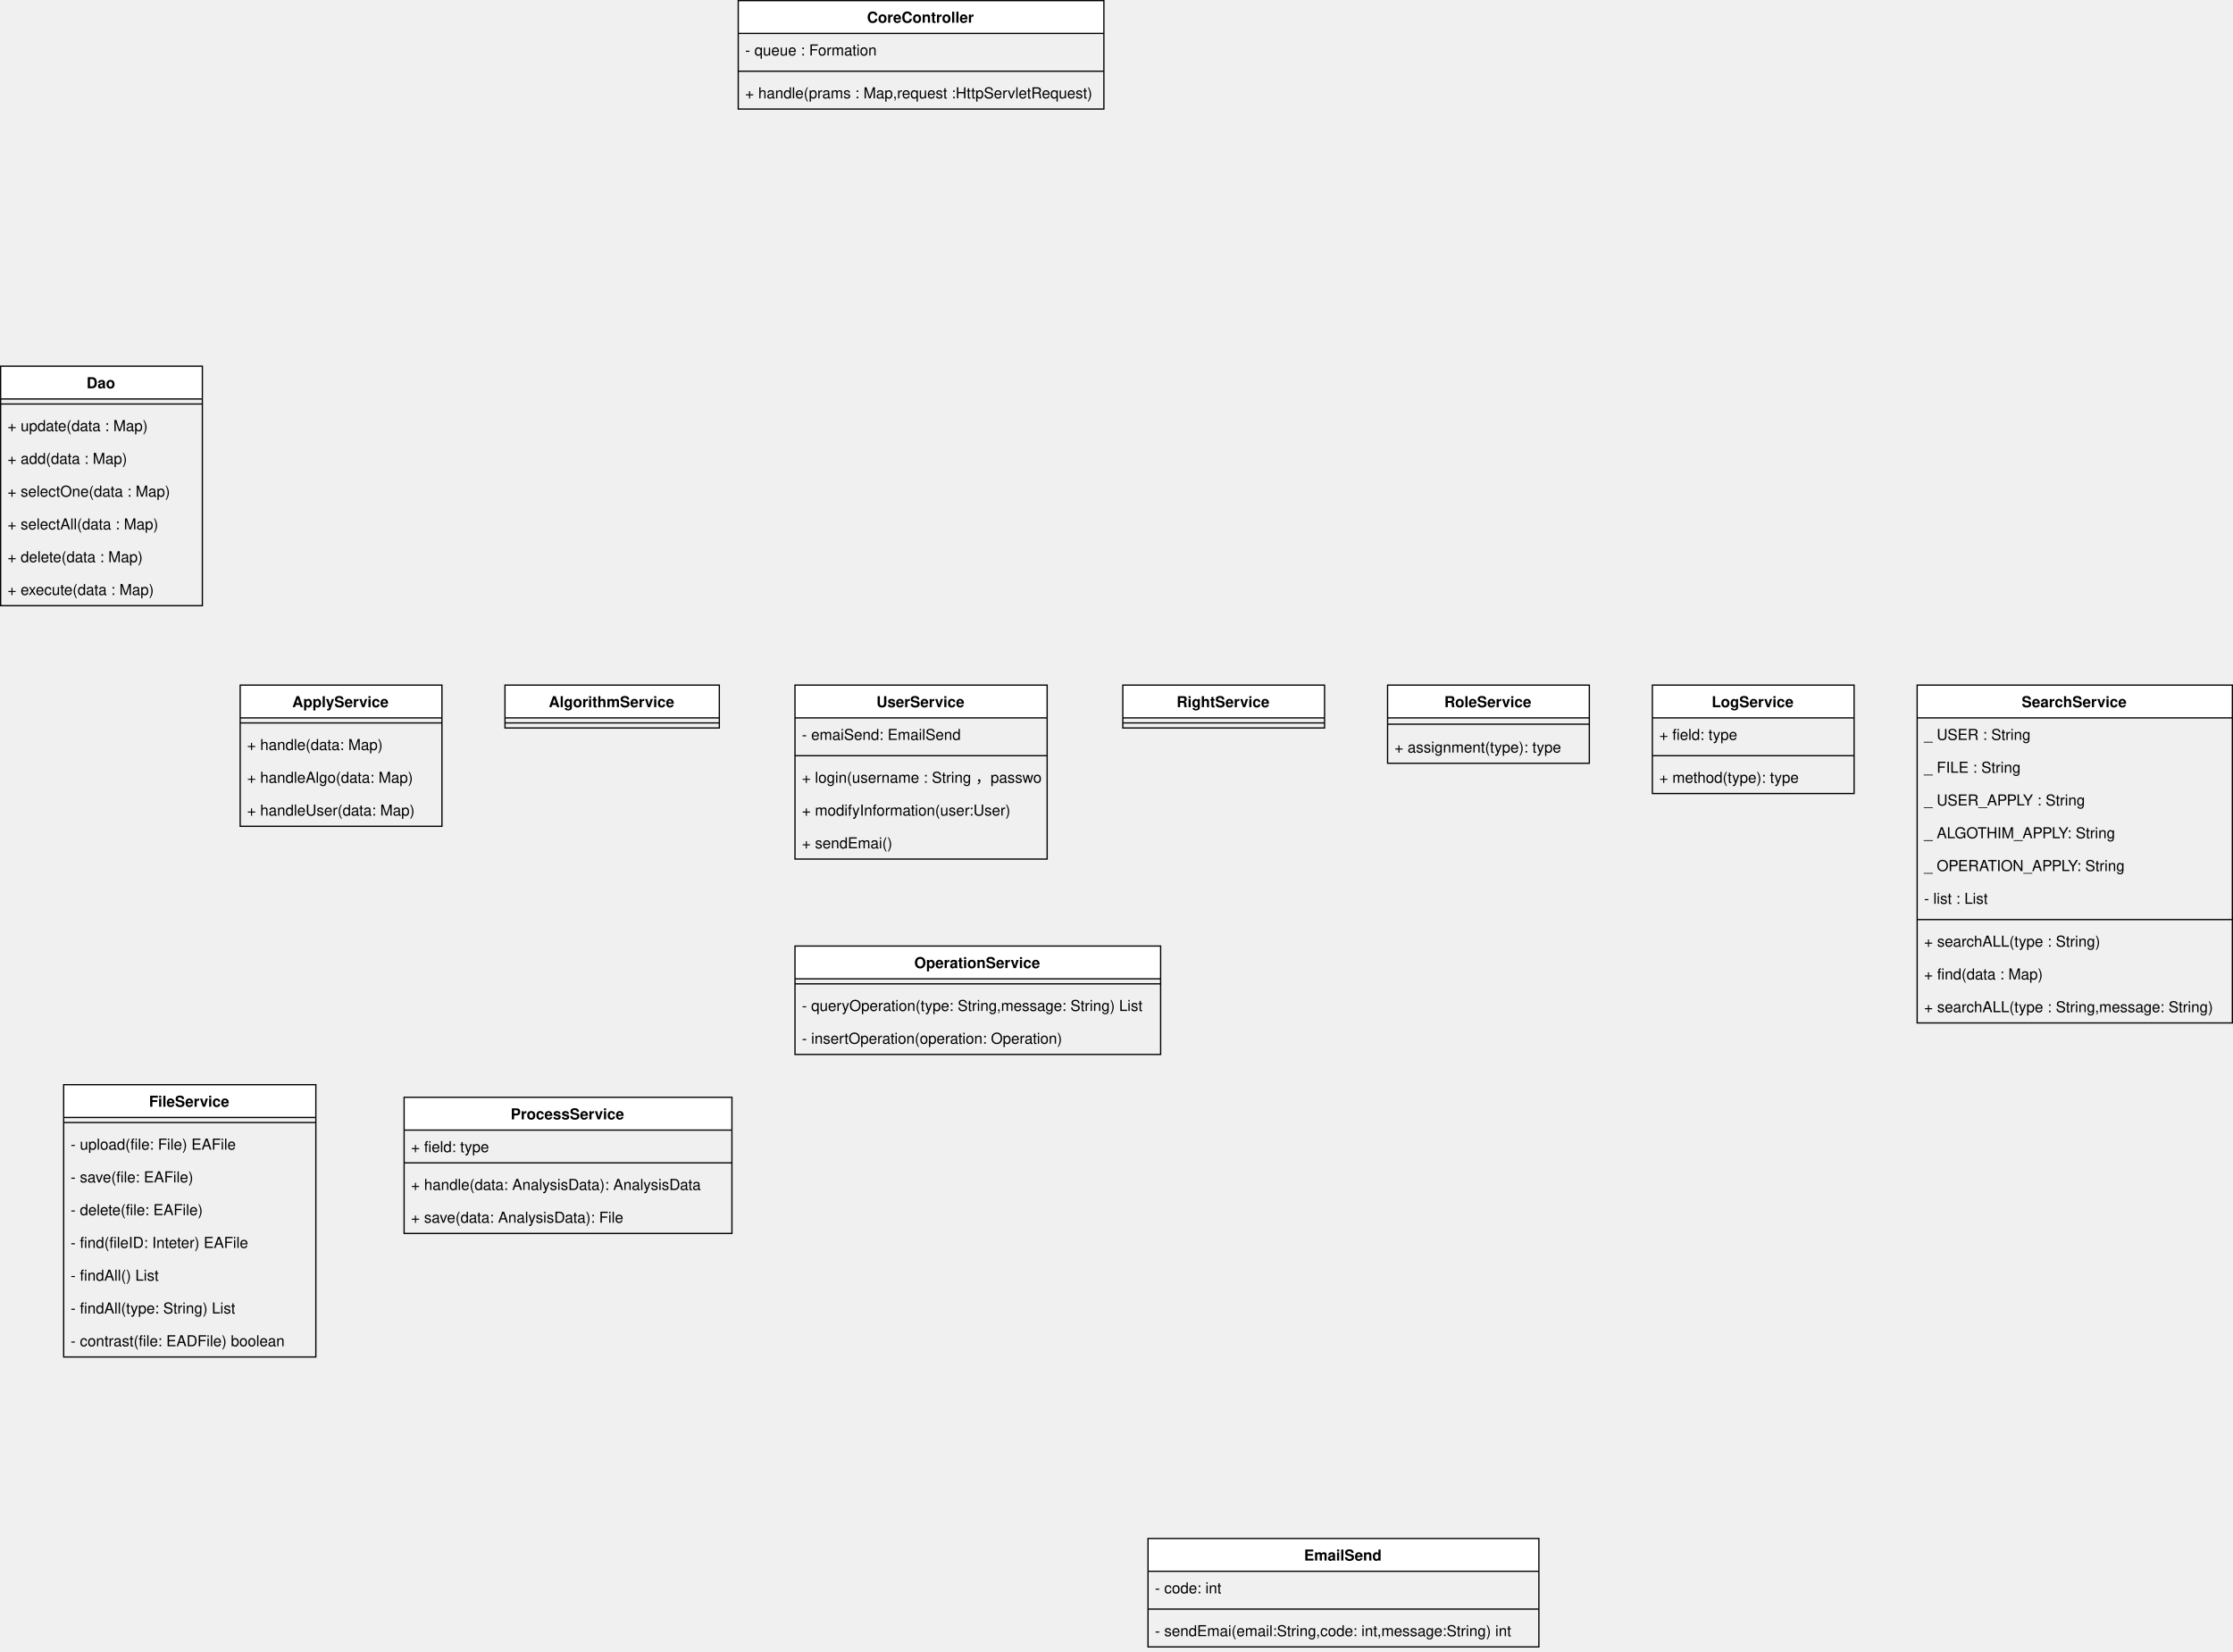
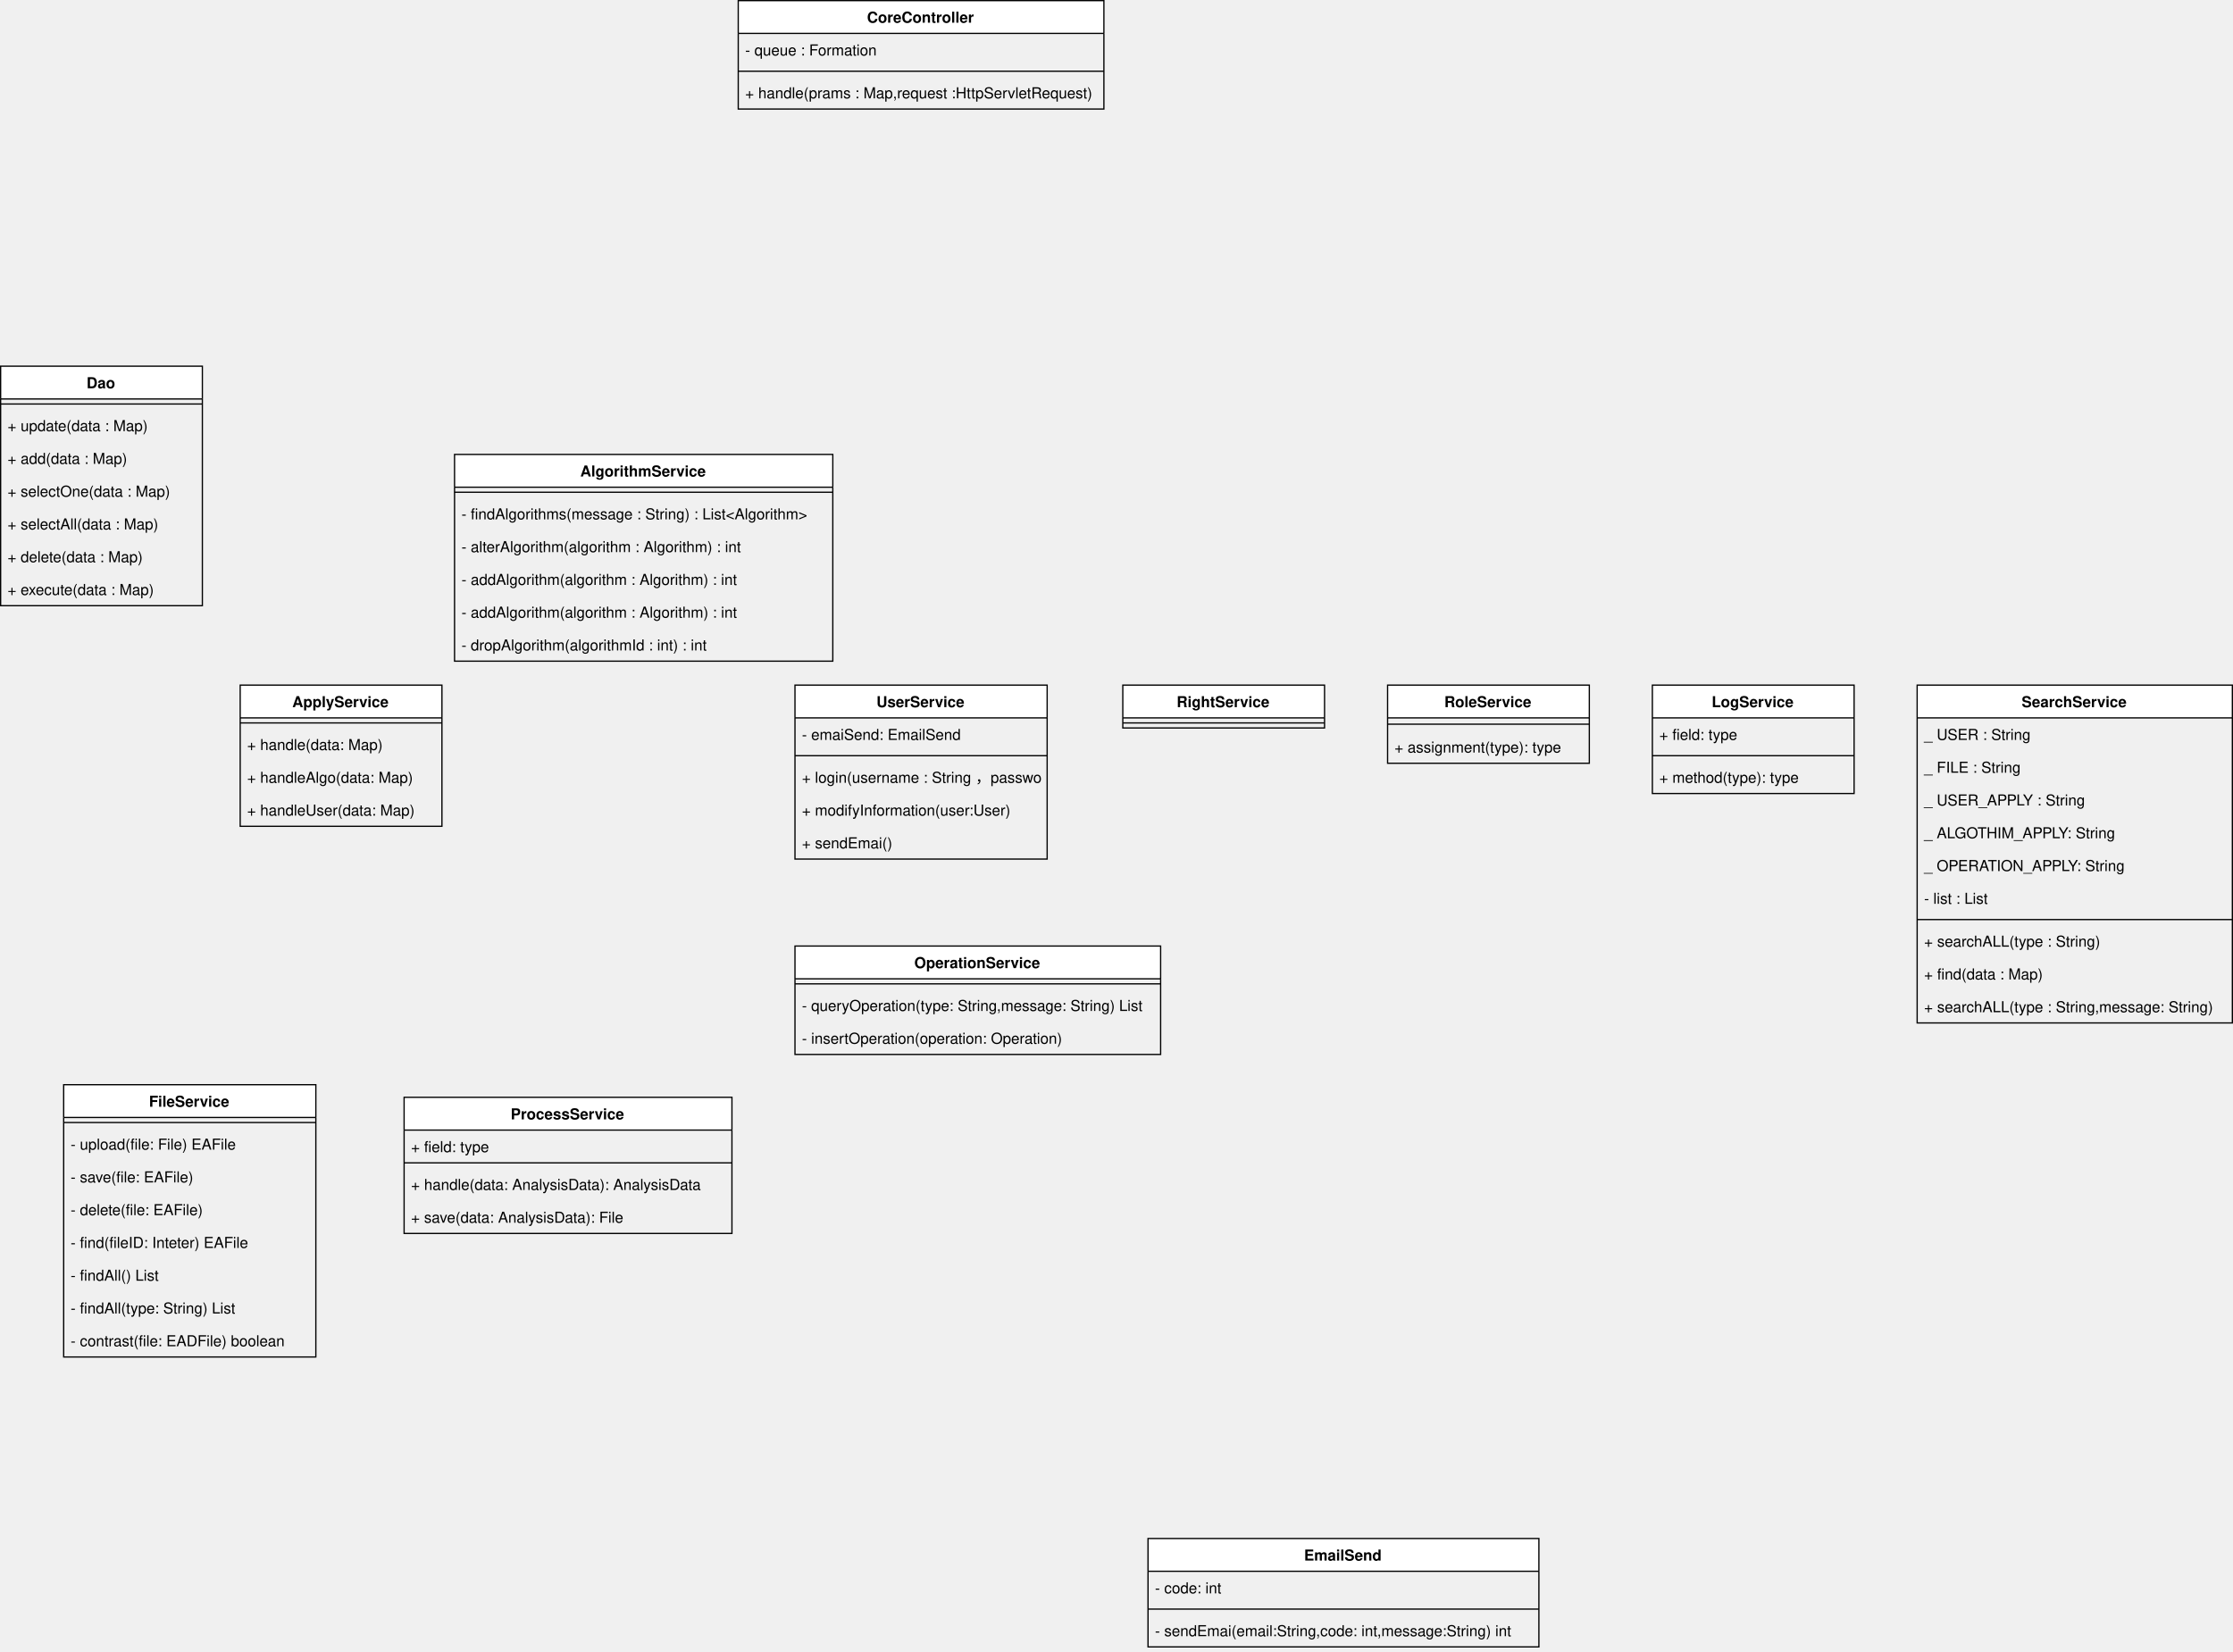
- <svg xmlns="http://www.w3.org/2000/svg" version="1.1" width="1771px" height="1310px" viewBox="-0.5 -0.5 1771 1310" content="&lt;mxfile host=&quot;app.diagrams.net&quot; modified=&quot;2021-08-10T04:13:39.840Z&quot; agent=&quot;5.0 (Windows NT 10.0; Win64; x64) AppleWebKit/537.36 (KHTML, like Gecko) Chrome/92.0.452.131 Safari/537.36 Edg/92.0.902.67&quot; etag=&quot;jTO3V8ZGro1LAqX065DS&quot; version=&quot;14.9.5&quot; type=&quot;github&quot;&gt;&lt;diagram id=&quot;C5RBs43oDa-KdzZeNtuy&quot; name=&quot;Page-1&quot;&gt;7Z1bU+O4Esc/TaqYh2z5FpN5zA3InjCwZDhTe16mNLaS+KBYxlYImU+/ki+5oDYkYDnZQlUUxLISbPev262/OnLD7s2fL2MUza6pj0nDMvznht1vWJbpmDb/I1pWRYvTylqmceDnbZuGcfAb541G3roIfJzsdGSUEhZEu40eDUPssZ02FMd0udttQsnuf43QFEsNYw8RufVH4LNZ1tq2zjftVziYzor/bLpfsz1zVHTOzySZIZ8ut5rsQcPuxZSy7NX8uYeJuHrFdfkxXP0gowf38s+/kkd03/3P92//bWYfdnHIW9anEOOQvfuje55nL5/vB+Pb2ePk98Pjw7g3bebn+oTIIr9ePRrjHg1ZTAnBcX7mbFVczmQZzAkK+VZ3wnuN8z0m30YkmIb8tcePkr/T7j7hmAXcEp18B6MRb/VmAfFHaEUX4lwShryHYqs7o3Hwm38sIvln8t0xy6Gy3J0eY/FO3mzw1hgnvM9tcYHMF03X6Hmn4wglLG/w+GmiKAl+rU9jjuJpEHYpY3Sed9rz+ud2EqeNn7foy+1xiekcs3jFuxR7zdyXcudqtr/mrC03qFpF22wL07abe0juHdP1Z28I4C9yCA4AonDbLSKafPNxgfkmx97u8N8XNObeEdBQwoOfOEvNFtMHjhGhnIN+SDNeAkJeNBXIEDxhpcAkEfKCcDpK+/SdTctdfj1EE+XvnZDUPWeB7+NQGJsyxFBmWWHGiAYhSy9Yq8t/+Jn2jD9ajRY/8B7fNjfb/Ed0jxn3BH4uKEjtjjk2SyzQAYh41b3eJiInwHL3s7+lzP6mZH/JyCRIjZcZuQiq5rssPOe2Inhj0u/C4v2mKZndls1uAyYm6BcmtzQJUjrtfpz1fWH6Y1m3Ze3p3aqMawHG7Yp/jkJuhrMoRvNk7eXXKOIeEWPu+/yqpK1XjEVjHD8RzO6y9i86BFQMibvnLaCKEPDEljdt+9s5tR/t54V7aQyTq6YMyWCOAjLGoa/TAZXpgOMYO+mAbcso2KaibOCvG2f+eI+d5a+HcDx2XWvAps1WG8wGPD5MyGKE8IrPHQAk8+6SUe5hh+QAoNWVBQBHpwCAj78aKz+SAsAurci2LdChEx7bRZA/wyLSc9ces5hfZu4ML1y9N8dJko648y5fdBBQwgmQBdQbBArhZ4uUMUaxNxP5X+BhnQqITmtNKP0Iugh97Be7HjDzZvnGlKAkUZw+mEZrN39o2s65nEu2QIpUxRtTziB+8s378eBuPdAogs0nDSEvsNkmahubHZ72DDtrJ/6QAAETowqYcxCYi+FooIE56J5zuPEhfaJe48t6dBEtfnZub0d/awROMGact4+MjSWL1j8bPavRMTqjy5vvV8PrnB6NzomhYxrOsdmR5a6cnZvbwV3n+/Dmm4bnROEB9LGa4ZEHSWI4TYJCMOe/R+mG5uUEeGkdPbmV5RcJDS2tvdu+7T3zV2WDXRcwbzfV14Ry0hmNztgq2syjryW0Txod1JEA1VGo8vT//8065E8/cv/nD383u/7VfcdvyhlpRsIkCP0zn1/QxtY0qyageh3DPHasd+XEco9gsCOx6xChEBDn2GKHLSeP9wmOtb6+pa9Xkz9WpK+7+8jrBoCQaavKOL7KgpkYgIhpvLReI40h5eUbnyWKKByG2JVI7BA16gKPHoUoNC8kokPmVRUS7LJBCKE8up4t+C0mRHM57zAag4tGt9do9yLuEUsa+3qcopoVqNav3lAgz7ZlsMypH0xWw3BSlHqn4HAcRIqiSaichPaxbwqmAVV+Z+OVvDhIm71ys5vmnncLdRFALtDokCnP9dlsrociJzoUaZ7vMRQxzwGObEcRRw6keOmk8nWf+8iYATSvqqSyLWsVnSgiKx0hTjVCWO19QoQLqRXFPal6ivTAc+8Y0a5CVwDtqyxGlA0882+XpbMeespDmf1tuZQGtL+yOa91IVgJASKv1BQopgCQFOqmQNaktykQAoKmQDEFgJygjIISOcGSKLiNqYeTROeMp5ozmi+/QGIB+iSYMhrKSmoMeeRRVFJgkk9wZfPoOoa8OkO+dsgPTVSBQUTVeGFdHawHDEoM7ACF+3WOGEwDGhCCQ4ZOiMgqCZI+b/kiN2nvrxwOqFi23kQSSCHyGQn09AYbFwHRd4TqmYAKbGtlwvwq3xHSK62TyjoWKLHeqylWMe1QAgSkOukU4Q3vOUVRseSQZU3pjhKs/b0Gf3ft9/p7UfysICnQ84wH+HslE43wiF+ZgcvqUFCScJvM+SmnhfNf9NhfIQd2jQJiCQey8NNHVAd8pQqg87KwxDX2nE9Yf+VKAQl62nhvV9+4zb8mxbOANYeziL+I+CAf66/L1QDB8SePjbJpQ+Trb0zWgcDxZ45L1ydOMMEeuwl1LKgDhDonj+FjbpfdETIQOoRoEGoAAapOr/uuUFZS5HMSdG5QDwa2PE9Yd0AoEwXwM/YWmoN6OHCPniQCC+iM6FSLwTVoA23nvWJwFcvTl+BQVnKsi4MOCwZrv6pcNVAYC6DvrmpZqCoDA99jr1kWKkv9+OfPqK8nAZQjUKciAD5/pPDoLQREZY++31dSQfzGo0vK04ZX5g+kCpF9VzgwlTEEFRB/ztvEGwZ/xQUPqhFWtNoJfHjwA00WEaHIP5uIMsB1QaB4Vsmgo0sDVXAAzB8oW8cAPj55KJA+2UaUim4wyMz/2cUBBfavcyUb+Pjk0UBzIxNqApQTUOcKNvDxwQ+rS1dcFfYf9jMChjwDZOkiRvpuoIiFWpe1gQ8QXhhRwCBmj4TxP/XC7OpMD0wW1Gt6W5483DZ9qhXsLmunUVCDAjBfUDMK8rRR9vzSkF+IhO2kBf1iiPCLUoLRZ3+2uQoeoFXZ6+VB1pNuIhynCxxqUelERSVp3WXTATgCn6OujCOtKX0kTtiHa0qgeVVZF9aUHhc4Xq3DhZRHlK7cr7MLJZRAihNEibqbCaw4BWHCT3bDCS1eZVisd2gJonIkIBGqIiT4Zkwp29p3GaNodk19LHr8Aw==&lt;/diagram&gt;&lt;/mxfile&gt;" resource="https://app.diagrams.net/#HJDsen99%2FUML%2Fmain%2Fstructure.svg">
+ <svg xmlns="http://www.w3.org/2000/svg" version="1.1" width="1771px" height="1310px" viewBox="-0.5 -0.5 1771 1310" content="&lt;mxfile host=&quot;app.diagrams.net&quot; modified=&quot;2021-08-10T04:14:48.478Z&quot; agent=&quot;5.0 (Windows NT 10.0; Win64; x64) AppleWebKit/537.36 (KHTML, like Gecko) Chrome/92.0.452.131 Safari/537.36 Edg/92.0.902.67&quot; etag=&quot;KFz_0E53dSnuclRyrYnA&quot; version=&quot;14.9.5&quot; type=&quot;github&quot;&gt;&lt;diagram id=&quot;C5RBs43oDa-KdzZeNtuy&quot; name=&quot;Page-1&quot;&gt;7Z1ZU+M4EIB/TaqYh2z5igmPuYDshoElw07tvkxpbCXxoljGVgiZX7/ymUNtSMBysoWqphgsK8FWf93qbrXlhtmbv1yFKJjdUBeThqG5Lw2z3zAM3dJN/l/csspbrFbaMg09N2tbN4y9Xzhr1LLWhefiaKsjo5QwL9hudKjvY4dttaEwpMvtbhNKtv9qgKZYaBg7iIit3z2XzdLWtnG+br/G3nSW/2XdvkjPzFHeObuTaIZcutxoMgcNsxdSytLf5i89TOLRy8fl+3D1nYwe7avf/4ye0EP3j29f/2qmX3Z5yEeKWwixz9791T3HMZcvD4Px3exp8uvx6XHcmzaze31GZJGNV4+GuEd9FlJCcJjdOVvlwxktvTlBPj/qTnivcXZG58eIeFOf/+7wq+SfNLvPOGQel0QnO8FowFudmUfcEVrRRXwvEUPOY37UndHQ+8W/FpHsO/npkGVQGfZWj3H8Sd6s8dYQR7zPXT5A+k7TDXrZ6jhCEcsaHH6bKIi8n8VtzFE49fwuZYzOs057jn8mp/i28csGfZk8rjCdYxaueJf8rJ7pUqZczfZFxtpyjaqRt802MG3bmYZk2jEtvntNAP8lg+AAIHK13SCiyQ+fFpgfcuzNDv95SUOuHR71BTz4jbNEbCF95BgRyjno+zTlxSNkpylHhuAJKwUmCpDj+dNR0qdvrVvus/GImyj/7IQk6jnzXBf7sbApQwylko3FGFDPZ8mAtbr8H7/TnvZbq9HiF97jx/r6mP+Lu4eMawK/F+QlcsccmyWO0QGIeFW93iYiI8Cw95O/IU3+uiB/QcjES4SXCjk3qvq7JDznsiJ4LdJvscT7TV0QuymK3QRETNBPTO5o5CV0mv0w7bsj+mNJt2Xsqd2yhGsAwu3Gfxz5XAxnQYjmUaHlNyjgGhFirvt8VJLWa8aCMQ6fCWb3afsXZQIqhsTecwqowgQ8s+Vt2/x6Ts0n82VhX2nD6LopQjKYI4+Mse8qd0CmO2BZ2pY7YJoiCqYuyRv489aaPz1ga/nz0R+PbdsYsGmz1Qa9AYeHCamNiLXicxsAQbzbZJRr2CE+ACh1aQbAUi4AoOOv2sqPuACwSkuSbQtU6Ijb9tjIn+HY0nPVHrOQDzNXhh1V781xFCURd9blizICUjgBvIB6jUCe+NkgZYxR6Mxi/89zsHIF4k5FTij5CrrwXezmpx4xc2bZwZSgKJLsPuhaa9t/aJrWuehLtkCKZNkbXfQgfvDDh/Hgvgg0cmPzSU3IDjabRG1is8XTnmanUOIPJSBgYmQBcw4CczkcDRQwB805hwsfyk/UK3wxH51bix+du7vR3wqBE7QZ5+0jY2OISesfjZ7R6Gid0dXtt+vhTUaPQufE0NE169jsiOmujJ3bu8F959vw9quC50ThAfJjNcMjBklxOE28PGHOf46SA8XLCfDSOrpzK6ZfBDRUau3d8m3v6b9KC3ZtQLzdJL8WZ046o9EZWwXrdfQihfZJrYM8EqA6Clma/u/frEN+dwP7H3f4q9l1rx86blP0SFMSJp7vnrl8QBsby6yKgOrzGPqxbb0tOpZ7GIOtFLsyERIBsY6d7DBF5/EhwqHKr2/k16vxHyvKr9v7pNc1ACHdlOVxXIgJszgAiZfxknqNxIaUl298FisiMQwxK0mxQ9TIMzwqCpEoXiiJDolXlkkwy4IQQrl1PVvwKcZHc9Hv0BqDy0a312j3Aq4RSxq6Kk6RzQpU61evKRBX21JY5tT1JquhP8lLvRNwOA6xi6JIqJyE9rEnBV2DKr/TeCUrDlJir1zsur7nbCHPAogFGh0y5b4+m81VKHKioUhT13dikRZUKwzGIrYliSQLynkpt/J1rftI1ADKtwK3EiwFt0XpNtN10jilWZiM6CxPXwnO49Z6mE3i0So+xhum6+H7tDPMe4rJU5RKuTHFBXaQmyomGBgc0a+IUxSI8PmhkP8ZWpOQcVKcW6OjCo0lAAJVGtcLiJgozywLcl1FyPEJAWKTmgmByiwUIadDCBTG1IyI+NBShogb0gBgZOhuIqH4kMuHKZaISuMDvMC2aEI6QUBWKsQ91RDXaO+x3FasyW2FuLk1qp4itXKyd4jbrmJhDJSvrJWTdtnKSbY9QlK2o2p2pMkfCFVB+Usr2iqeZCghIHYjFAWSKQDi0bopEIsqNimIV8AUBZIpAGJOaRSUrIeJaYm7kDo4ipTPeKo+o777BLQhGhMDdBk1aTXhmhh55KXAmGQVWmkhqLIhr9mQtUJ+qNIKNCKy4oXi8TYVMEgRsAU8eVpnxKBrUEAIhgwdH5FV5EV93vJFbFLaXzkc0NNe9TqSgAuRldSg5zfYuPSImhGqZwJ6QqxWJvQLcUZIRlo5lXXssGe8N6doVlA1UwIElHVSLsIb2nOKScWSSxZzSveUYKXvNei7bb5X3/OiBAlOgSqTO0Dfq6iTgxeJNGkCLiukRlHEZTLnt5w8+flFxf4SOTBrTCCWcCAmfvqIKoMvNQNone9YfFvbcz2h2DNAAglq2XhvVV+rzf/GxTOAl2akFn8R8CAfq/0eaoDg+IvHWtmyIXLVlh91IHD8lePSF2xEmGCH3frKFtQBQp2Lx/A1t8tmhBSEDiEKhBpAgOqS654VykqKXE6C8g3qwQAoP67bIJQlBfALdhaKg3o4sI/uJAI7QI7oVCWDa8gNtK33JoOreL9SCQ5lJceqOOgwY1DoVeVZA4m2ANp8RaWFqhIwsBFTzWmhMtePf/+MumoRQDoCdWYEwMcSc43eQCCu7FHzfSUVxG88qVjuNryyfiBUiOy7RZcujSGogPhzThNvCPwVFTyoRrjOfVUM+I18i4BQ5J5N4jLAoiAwfkp50FGlgTI4ANYPpG3EBV+fGAokr2aMS0XXGKTi/+zJAQnyr3MrRvj6xGiguU4TKgKkE1DnFozw9cFvW05eGRDLf9hPCRhyD5Alu3Cq2UASC7XuywhfILyzd7rZGon34vzcbxaSJ3pgsaBe0Zvi4uGm6JNcwc7WegoFKSgA6wU1owBvnufwGD3kA7DlFvTzEOEnpQQjX/FQOQ/Qa4Xq5UHMJ90GOEx26FZJpRNNKgkvDtEtgKMLSQtPMEcqp/QRO2EenlMCxStLunBO6WmBw1VhLgQ/ovTVU8q7kEIJlHGCKJE3mcAZJ8+P+M2uOaH5bykWxQmVgqgcCSgJVRES/DCklG2cuwpRMLuhLo57/Ac=&lt;/diagram&gt;&lt;/mxfile&gt;" resource="https://app.diagrams.net/#HJDsen99%2FUML%2Fmain%2Fstructure.svg">
  <defs>
    <clipPath id="mx-clip-589-31-282-26-0">
      <rect x="589" y="31" width="282" height="26" />
    </clipPath>
    <clipPath id="mx-clip-589-65-282-26-0">
      <rect x="589" y="65" width="282" height="26" />
    </clipPath>
    <clipPath id="mx-clip-914-1251-302-26-0">
      <rect x="914" y="1251" width="302" height="26" />
    </clipPath>
    <clipPath id="mx-clip-914-1285-302-26-0">
      <rect x="914" y="1285" width="302" height="26" />
    </clipPath>
    <clipPath id="mx-clip-1524-574-242-26-0">
      <rect x="1524" y="574" width="242" height="26" />
    </clipPath>
    <clipPath id="mx-clip-1524-600-242-26-0">
      <rect x="1524" y="600" width="242" height="26" />
    </clipPath>
    <clipPath id="mx-clip-1524-626-242-26-0">
      <rect x="1524" y="626" width="242" height="26" />
    </clipPath>
    <clipPath id="mx-clip-1524-652-242-26-0">
      <rect x="1524" y="652" width="242" height="26" />
    </clipPath>
    <clipPath id="mx-clip-1524-678-242-26-0">
      <rect x="1524" y="678" width="242" height="26" />
    </clipPath>
    <clipPath id="mx-clip-1524-704-242-26-0">
      <rect x="1524" y="704" width="242" height="26" />
    </clipPath>
    <clipPath id="mx-clip-1524-738-242-26-0">
      <rect x="1524" y="738" width="242" height="26" />
    </clipPath>
    <clipPath id="mx-clip-1524-764-242-26-0">
      <rect x="1524" y="764" width="242" height="26" />
    </clipPath>
    <clipPath id="mx-clip-1524-790-242-26-0">
      <rect x="1524" y="790" width="242" height="26" />
    </clipPath>
    <clipPath id="mx-clip-634-574-192-26-0">
      <rect x="634" y="574" width="192" height="26" />
    </clipPath>
    <clipPath id="mx-clip-634-608-192-26-0">
      <rect x="634" y="608" width="192" height="26" />
    </clipPath>
    <clipPath id="mx-clip-634-634-192-26-0">
      <rect x="634" y="634" width="192" height="26" />
    </clipPath>
    <clipPath id="mx-clip-634-660-192-26-0">
      <rect x="634" y="660" width="192" height="26" />
+     </clipPath>
+     <clipPath id="mx-clip-364-399-292-26-0">
+       <rect x="364" y="399" width="292" height="26" />
+     </clipPath>
+     <clipPath id="mx-clip-364-425-292-26-0">
+       <rect x="364" y="425" width="292" height="26" />
+     </clipPath>
+     <clipPath id="mx-clip-364-451-292-26-0">
+       <rect x="364" y="451" width="292" height="26" />
+     </clipPath>
+     <clipPath id="mx-clip-364-477-292-26-0">
+       <rect x="364" y="477" width="292" height="26" />
+     </clipPath>
+     <clipPath id="mx-clip-364-503-292-26-0">
+       <rect x="364" y="503" width="292" height="26" />
    </clipPath>
    <clipPath id="mx-clip-194-582-152-26-0">
      <rect x="194" y="582" width="152" height="26" />
    </clipPath>
    <clipPath id="mx-clip-194-608-152-26-0">
      <rect x="194" y="608" width="152" height="26" />
    </clipPath>
    <clipPath id="mx-clip-194-634-152-26-0">
      <rect x="194" y="634" width="152" height="26" />
    </clipPath>
    <clipPath id="mx-clip-324-901-252-22-0">
      <rect x="324" y="901" width="252" height="22" />
    </clipPath>
    <clipPath id="mx-clip-324-931-252-26-0">
      <rect x="324" y="931" width="252" height="26" />
    </clipPath>
    <clipPath id="mx-clip-324-957-252-26-0">
      <rect x="324" y="957" width="252" height="26" />
    </clipPath>
    <clipPath id="mx-clip-1104-584-152-26-0">
      <rect x="1104" y="584" width="152" height="26" />
    </clipPath>
    <clipPath id="mx-clip-4-329-152-26-0">
      <rect x="4" y="329" width="152" height="26" />
    </clipPath>
    <clipPath id="mx-clip-4-355-152-26-0">
      <rect x="4" y="355" width="152" height="26" />
    </clipPath>
    <clipPath id="mx-clip-4-381-152-26-0">
      <rect x="4" y="381" width="152" height="26" />
    </clipPath>
    <clipPath id="mx-clip-4-407-152-26-0">
      <rect x="4" y="407" width="152" height="26" />
    </clipPath>
    <clipPath id="mx-clip-4-433-152-26-0">
      <rect x="4" y="433" width="152" height="26" />
    </clipPath>
    <clipPath id="mx-clip-4-459-152-26-0">
      <rect x="4" y="459" width="152" height="26" />
    </clipPath>
    <clipPath id="mx-clip-1314-574-152-26-0">
      <rect x="1314" y="574" width="152" height="26" />
    </clipPath>
    <clipPath id="mx-clip-1314-608-152-26-0">
      <rect x="1314" y="608" width="152" height="26" />
    </clipPath>
    <clipPath id="mx-clip-54-899-192-26-0">
      <rect x="54" y="899" width="192" height="26" />
    </clipPath>
    <clipPath id="mx-clip-54-925-192-26-0">
      <rect x="54" y="925" width="192" height="26" />
    </clipPath>
    <clipPath id="mx-clip-54-951-192-26-0">
      <rect x="54" y="951" width="192" height="26" />
    </clipPath>
    <clipPath id="mx-clip-54-977-192-26-0">
      <rect x="54" y="977" width="192" height="26" />
    </clipPath>
    <clipPath id="mx-clip-54-1003-192-26-0">
      <rect x="54" y="1003" width="192" height="26" />
    </clipPath>
    <clipPath id="mx-clip-54-1029-192-26-0">
      <rect x="54" y="1029" width="192" height="26" />
    </clipPath>
    <clipPath id="mx-clip-54-1055-192-26-0">
      <rect x="54" y="1055" width="192" height="26" />
    </clipPath>
    <clipPath id="mx-clip-634-789-282-26-0">
      <rect x="634" y="789" width="282" height="26" />
    </clipPath>
    <clipPath id="mx-clip-634-815-282-26-0">
      <rect x="634" y="815" width="282" height="26" />
    </clipPath>
  </defs>
  <g>
    <path d="M 585 26 L 585 0 L 875 0 L 875 26" fill="#ffffff" stroke="#000000" stroke-miterlimit="10" pointer-events="all" />
    <path d="M 585 26 L 585 86 L 875 86 L 875 26" fill="none" stroke="#000000" stroke-miterlimit="10" pointer-events="none" />
    <path d="M 585 26 L 875 26" fill="none" stroke="#000000" stroke-miterlimit="10" pointer-events="none" />
    <g fill="#000000" font-family="Helvetica" font-weight="bold" pointer-events="none" text-anchor="middle" font-size="12px">
      <text x="729.5" y="17.5">CoreController</text>
    </g>
    <g fill="#000000" font-family="Helvetica" pointer-events="none" clip-path="url(#mx-clip-589-31-282-26-0)" font-size="12px">
      <text x="590.5" y="43.5">- queue : Formation</text>
    </g>
    <path d="M 585 56 L 875 56" fill="none" stroke="#000000" stroke-miterlimit="10" pointer-events="none" />
    <g fill="#000000" font-family="Helvetica" pointer-events="none" clip-path="url(#mx-clip-589-65-282-26-0)" font-size="12px">
      <text x="590.5" y="77.5">+ handle(prams : Map,request :HttpServletRequest)</text>
    </g>
    <path d="M 910 1246 L 910 1220 L 1220 1220 L 1220 1246" fill="#ffffff" stroke="#000000" stroke-miterlimit="10" pointer-events="none" />
    <path d="M 910 1246 L 910 1306 L 1220 1306 L 1220 1246" fill="none" stroke="#000000" stroke-miterlimit="10" pointer-events="none" />
    <path d="M 910 1246 L 1220 1246" fill="none" stroke="#000000" stroke-miterlimit="10" pointer-events="none" />
    <g fill="#000000" font-family="Helvetica" font-weight="bold" pointer-events="none" text-anchor="middle" font-size="12px">
      <text x="1064.5" y="1237.5">EmailSend</text>
    </g>
    <g fill="#000000" font-family="Helvetica" pointer-events="none" clip-path="url(#mx-clip-914-1251-302-26-0)" font-size="12px">
      <text x="915.5" y="1263.5">- code: int</text>
    </g>
    <path d="M 910 1276 L 1220 1276" fill="none" stroke="#000000" stroke-miterlimit="10" pointer-events="none" />
    <g fill="#000000" font-family="Helvetica" pointer-events="none" clip-path="url(#mx-clip-914-1285-302-26-0)" font-size="12px">
      <text x="915.5" y="1297.5">- sendEmai(email:String,code: int,message:String) int</text>
    </g>
    <path d="M 1520 569 L 1520 543 L 1770 543 L 1770 569" fill="#ffffff" stroke="#000000" stroke-miterlimit="10" pointer-events="none" />
    <path d="M 1520 569 L 1520 811 L 1770 811 L 1770 569" fill="none" stroke="#000000" stroke-miterlimit="10" pointer-events="none" />
    <path d="M 1520 569 L 1770 569" fill="none" stroke="#000000" stroke-miterlimit="10" pointer-events="none" />
    <g fill="#000000" font-family="Helvetica" font-weight="bold" pointer-events="none" text-anchor="middle" font-size="12px">
      <text x="1644.5" y="560.5">SearchService</text>
    </g>
    <g fill="#000000" font-family="Helvetica" pointer-events="none" clip-path="url(#mx-clip-1524-574-242-26-0)" font-size="12px">
      <text x="1525.5" y="586.5">_ USER : String</text>
    </g>
    <g fill="#000000" font-family="Helvetica" pointer-events="none" clip-path="url(#mx-clip-1524-600-242-26-0)" font-size="12px">
      <text x="1525.5" y="612.5">_ FILE : String</text>
    </g>
    <g fill="#000000" font-family="Helvetica" pointer-events="none" clip-path="url(#mx-clip-1524-626-242-26-0)" font-size="12px">
      <text x="1525.5" y="638.5">_ USER_APPLY : String</text>
    </g>
    <g fill="#000000" font-family="Helvetica" pointer-events="none" clip-path="url(#mx-clip-1524-652-242-26-0)" font-size="12px">
      <text x="1525.5" y="664.5">_ ALGOTHIM_APPLY: String</text>
    </g>
    <g fill="#000000" font-family="Helvetica" pointer-events="none" clip-path="url(#mx-clip-1524-678-242-26-0)" font-size="12px">
      <text x="1525.5" y="690.5">_ OPERATION_APPLY: String</text>
    </g>
    <g fill="#000000" font-family="Helvetica" pointer-events="none" clip-path="url(#mx-clip-1524-704-242-26-0)" font-size="12px">
      <text x="1525.5" y="716.5">- list : List</text>
    </g>
    <path d="M 1520 729 L 1770 729" fill="none" stroke="#000000" stroke-miterlimit="10" pointer-events="none" />
    <g fill="#000000" font-family="Helvetica" pointer-events="none" clip-path="url(#mx-clip-1524-738-242-26-0)" font-size="12px">
      <text x="1525.5" y="750.5">+ searchALL(type : String)</text>
    </g>
    <g fill="#000000" font-family="Helvetica" pointer-events="none" clip-path="url(#mx-clip-1524-764-242-26-0)" font-size="12px">
      <text x="1525.5" y="776.5">+ find(data : Map)</text>
    </g>
    <g fill="#000000" font-family="Helvetica" pointer-events="none" clip-path="url(#mx-clip-1524-790-242-26-0)" font-size="12px">
      <text x="1525.5" y="802.5">+ searchALL(type : String,message: String)</text>
    </g>
    <path d="M 630 569 L 630 543 L 830 543 L 830 569" fill="#ffffff" stroke="#000000" stroke-miterlimit="10" pointer-events="none" />
    <path d="M 630 569 L 630 681 L 830 681 L 830 569" fill="none" stroke="#000000" stroke-miterlimit="10" pointer-events="none" />
    <path d="M 630 569 L 830 569" fill="none" stroke="#000000" stroke-miterlimit="10" pointer-events="none" />
    <g fill="#000000" font-family="Helvetica" font-weight="bold" pointer-events="none" text-anchor="middle" font-size="12px">
      <text x="729.5" y="560.5">UserService</text>
    </g>
    <g fill="#000000" font-family="Helvetica" pointer-events="none" clip-path="url(#mx-clip-634-574-192-26-0)" font-size="12px">
      <text x="635.5" y="586.5">- emaiSend: EmailSend</text>
    </g>
    <path d="M 630 599 L 830 599" fill="none" stroke="#000000" stroke-miterlimit="10" pointer-events="none" />
    <g fill="#000000" font-family="Helvetica" pointer-events="none" clip-path="url(#mx-clip-634-608-192-26-0)" font-size="12px">
      <text x="635.5" y="620.5">+ login(username : String ，password : String)</text>
    </g>
    <g fill="#000000" font-family="Helvetica" pointer-events="none" clip-path="url(#mx-clip-634-634-192-26-0)" font-size="12px">
      <text x="635.5" y="646.5">+ modifyInformation(user:User)</text>
    </g>
    <g fill="#000000" font-family="Helvetica" pointer-events="none" clip-path="url(#mx-clip-634-660-192-26-0)" font-size="12px">
      <text x="635.5" y="672.5">+ sendEmai()</text>
    </g>
-     <path d="M 400 569 L 400 543 L 570 543 L 570 569" fill="#ffffff" stroke="#000000" stroke-miterlimit="10" pointer-events="none" />
-     <path d="M 400 569 L 400 577 L 570 577 L 570 569" fill="none" stroke="#000000" stroke-miterlimit="10" pointer-events="none" />
-     <path d="M 400 569 L 570 569" fill="none" stroke="#000000" stroke-miterlimit="10" pointer-events="none" />
-     <g fill="#000000" font-family="Helvetica" font-weight="bold" pointer-events="none" text-anchor="middle" font-size="12px">
-       <text x="484.5" y="560.5">AlgorithmService</text>
-     </g>
-     <path d="M 400 573 L 570 573" fill="none" stroke="#000000" stroke-miterlimit="10" pointer-events="none" />
+     <path d="M 360 386 L 360 360 L 660 360 L 660 386" fill="#ffffff" stroke="#000000" stroke-miterlimit="10" pointer-events="none" />
+     <path d="M 360 386 L 360 524 L 660 524 L 660 386" fill="none" stroke="#000000" stroke-miterlimit="10" pointer-events="none" />
+     <path d="M 360 386 L 660 386" fill="none" stroke="#000000" stroke-miterlimit="10" pointer-events="none" />
+     <g fill="#000000" font-family="Helvetica" font-weight="bold" pointer-events="none" text-anchor="middle" font-size="12px">
+       <text x="509.5" y="377.5">AlgorithmService</text>
+     </g>
+     <path d="M 360 390 L 660 390" fill="none" stroke="#000000" stroke-miterlimit="10" pointer-events="none" />
+     <g fill="#000000" font-family="Helvetica" pointer-events="none" clip-path="url(#mx-clip-364-399-292-26-0)" font-size="12px">
+       <text x="365.5" y="411.5">- findAlgorithms(message : String) : List&lt;Algorithm&gt;</text>
+     </g>
+     <g fill="#000000" font-family="Helvetica" pointer-events="none" clip-path="url(#mx-clip-364-425-292-26-0)" font-size="12px">
+       <text x="365.5" y="437.5">- alterAlgorithm(algorithm : Algorithm) : int</text>
+     </g>
+     <g fill="#000000" font-family="Helvetica" pointer-events="none" clip-path="url(#mx-clip-364-451-292-26-0)" font-size="12px">
+       <text x="365.5" y="463.5">- addAlgorithm(algorithm : Algorithm) : int</text>
+     </g>
+     <g fill="#000000" font-family="Helvetica" pointer-events="none" clip-path="url(#mx-clip-364-477-292-26-0)" font-size="12px">
+       <text x="365.5" y="489.5">- addAlgorithm(algorithm : Algorithm) : int</text>
+     </g>
+     <g fill="#000000" font-family="Helvetica" pointer-events="none" clip-path="url(#mx-clip-364-503-292-26-0)" font-size="12px">
+       <text x="365.5" y="515.5">- dropAlgorithm(algorithmId : int) : int</text>
+     </g>
    <path d="M 190 569 L 190 543 L 350 543 L 350 569" fill="#ffffff" stroke="#000000" stroke-miterlimit="10" pointer-events="none" />
    <path d="M 190 569 L 190 655 L 350 655 L 350 569" fill="none" stroke="#000000" stroke-miterlimit="10" pointer-events="none" />
    <path d="M 190 569 L 350 569" fill="none" stroke="#000000" stroke-miterlimit="10" pointer-events="none" />
    <g fill="#000000" font-family="Helvetica" font-weight="bold" pointer-events="none" text-anchor="middle" font-size="12px">
      <text x="269.5" y="560.5">ApplyService</text>
    </g>
    <path d="M 190 573 L 350 573" fill="none" stroke="#000000" stroke-miterlimit="10" pointer-events="none" />
    <g fill="#000000" font-family="Helvetica" pointer-events="none" clip-path="url(#mx-clip-194-582-152-26-0)" font-size="12px">
      <text x="195.5" y="594.5">+ handle(data: Map)</text>
    </g>
    <g fill="#000000" font-family="Helvetica" pointer-events="none" clip-path="url(#mx-clip-194-608-152-26-0)" font-size="12px">
      <text x="195.5" y="620.5">+ handleAlgo(data: Map)</text>
    </g>
    <g fill="#000000" font-family="Helvetica" pointer-events="none" clip-path="url(#mx-clip-194-634-152-26-0)" font-size="12px">
      <text x="195.5" y="646.5">+ handleUser(data: Map)</text>
    </g>
    <path d="M 320 896 L 320 870 L 580 870 L 580 896" fill="#ffffff" stroke="#000000" stroke-miterlimit="10" pointer-events="none" />
    <path d="M 320 896 L 320 978 L 580 978 L 580 896" fill="none" stroke="#000000" stroke-miterlimit="10" pointer-events="none" />
    <path d="M 320 896 L 580 896" fill="none" stroke="#000000" stroke-miterlimit="10" pointer-events="none" />
    <g fill="#000000" font-family="Helvetica" font-weight="bold" pointer-events="none" text-anchor="middle" font-size="12px">
      <text x="449.5" y="887.5">ProcessService</text>
    </g>
    <g fill="#000000" font-family="Helvetica" pointer-events="none" clip-path="url(#mx-clip-324-901-252-22-0)" font-size="12px">
      <text x="325.5" y="913.5">+ field: type</text>
    </g>
    <path d="M 320 922 L 580 922" fill="none" stroke="#000000" stroke-miterlimit="10" pointer-events="none" />
    <g fill="#000000" font-family="Helvetica" pointer-events="none" clip-path="url(#mx-clip-324-931-252-26-0)" font-size="12px">
      <text x="325.5" y="943.5">+ handle(data: AnalysisData): AnalysisData</text>
    </g>
    <g fill="#000000" font-family="Helvetica" pointer-events="none" clip-path="url(#mx-clip-324-957-252-26-0)" font-size="12px">
      <text x="325.5" y="969.5">+ save(data: AnalysisData): File</text>
    </g>
    <path d="M 890 569 L 890 543 L 1050 543 L 1050 569" fill="#ffffff" stroke="#000000" stroke-miterlimit="10" pointer-events="none" />
    <path d="M 890 569 L 890 577 L 1050 577 L 1050 569" fill="none" stroke="#000000" stroke-miterlimit="10" pointer-events="none" />
    <path d="M 890 569 L 1050 569" fill="none" stroke="#000000" stroke-miterlimit="10" pointer-events="none" />
    <g fill="#000000" font-family="Helvetica" font-weight="bold" pointer-events="none" text-anchor="middle" font-size="12px">
      <text x="969.5" y="560.5">RightService</text>
    </g>
    <path d="M 890 573 L 1050 573" fill="none" stroke="#000000" stroke-miterlimit="10" pointer-events="none" />
    <path d="M 1100 569 L 1100 543 L 1260 543 L 1260 569" fill="#ffffff" stroke="#000000" stroke-miterlimit="10" pointer-events="none" />
    <path d="M 1100 569 L 1100 605 L 1260 605 L 1260 569" fill="none" stroke="#000000" stroke-miterlimit="10" pointer-events="none" />
    <path d="M 1100 569 L 1260 569" fill="none" stroke="#000000" stroke-miterlimit="10" pointer-events="none" />
    <g fill="#000000" font-family="Helvetica" font-weight="bold" pointer-events="none" text-anchor="middle" font-size="12px">
      <text x="1179.5" y="560.5">RoleService</text>
    </g>
    <path d="M 1100 574 L 1260 574" fill="none" stroke="#000000" stroke-miterlimit="10" pointer-events="none" />
    <g fill="#000000" font-family="Helvetica" pointer-events="none" clip-path="url(#mx-clip-1104-584-152-26-0)" font-size="12px">
      <text x="1105.5" y="596.5">+ assignment(type): type</text>
    </g>
    <path d="M 0 316 L 0 290 L 160 290 L 160 316" fill="#ffffff" stroke="#000000" stroke-miterlimit="10" pointer-events="none" />
    <path d="M 0 316 L 0 480 L 160 480 L 160 316" fill="none" stroke="#000000" stroke-miterlimit="10" pointer-events="none" />
    <path d="M 0 316 L 160 316" fill="none" stroke="#000000" stroke-miterlimit="10" pointer-events="none" />
    <g fill="#000000" font-family="Helvetica" font-weight="bold" pointer-events="none" text-anchor="middle" font-size="12px">
      <text x="79.5" y="307.5">Dao</text>
    </g>
    <path d="M 0 320 L 160 320" fill="none" stroke="#000000" stroke-miterlimit="10" pointer-events="none" />
    <g fill="#000000" font-family="Helvetica" pointer-events="none" clip-path="url(#mx-clip-4-329-152-26-0)" font-size="12px">
      <text x="5.5" y="341.5">+ update(data : Map)</text>
    </g>
    <g fill="#000000" font-family="Helvetica" pointer-events="none" clip-path="url(#mx-clip-4-355-152-26-0)" font-size="12px">
      <text x="5.5" y="367.5">+ add(data : Map)</text>
    </g>
    <g fill="#000000" font-family="Helvetica" pointer-events="none" clip-path="url(#mx-clip-4-381-152-26-0)" font-size="12px">
      <text x="5.5" y="393.5">+ selectOne(data : Map)</text>
    </g>
    <g fill="#000000" font-family="Helvetica" pointer-events="none" clip-path="url(#mx-clip-4-407-152-26-0)" font-size="12px">
      <text x="5.5" y="419.5">+ selectAll(data : Map)</text>
    </g>
    <g fill="#000000" font-family="Helvetica" pointer-events="none" clip-path="url(#mx-clip-4-433-152-26-0)" font-size="12px">
      <text x="5.5" y="445.5">+ delete(data : Map)</text>
    </g>
    <g fill="#000000" font-family="Helvetica" pointer-events="none" clip-path="url(#mx-clip-4-459-152-26-0)" font-size="12px">
      <text x="5.5" y="471.5">+ execute(data : Map)</text>
    </g>
    <path d="M 1310 569 L 1310 543 L 1470 543 L 1470 569" fill="#ffffff" stroke="#000000" stroke-miterlimit="10" pointer-events="none" />
    <path d="M 1310 569 L 1310 629 L 1470 629 L 1470 569" fill="none" stroke="#000000" stroke-miterlimit="10" pointer-events="none" />
    <path d="M 1310 569 L 1470 569" fill="none" stroke="#000000" stroke-miterlimit="10" pointer-events="none" />
    <g fill="#000000" font-family="Helvetica" font-weight="bold" pointer-events="none" text-anchor="middle" font-size="12px">
      <text x="1389.5" y="560.5">LogService</text>
    </g>
    <g fill="#000000" font-family="Helvetica" pointer-events="none" clip-path="url(#mx-clip-1314-574-152-26-0)" font-size="12px">
      <text x="1315.5" y="586.5">+ field: type</text>
    </g>
    <path d="M 1310 599 L 1470 599" fill="none" stroke="#000000" stroke-miterlimit="10" pointer-events="none" />
    <g fill="#000000" font-family="Helvetica" pointer-events="none" clip-path="url(#mx-clip-1314-608-152-26-0)" font-size="12px">
      <text x="1315.5" y="620.5">+ method(type): type</text>
    </g>
    <path d="M 50 886 L 50 860 L 250 860 L 250 886" fill="#ffffff" stroke="#000000" stroke-miterlimit="10" pointer-events="none" />
    <path d="M 50 886 L 50 1076 L 250 1076 L 250 886" fill="none" stroke="#000000" stroke-miterlimit="10" pointer-events="none" />
    <path d="M 50 886 L 250 886" fill="none" stroke="#000000" stroke-miterlimit="10" pointer-events="none" />
    <g fill="#000000" font-family="Helvetica" font-weight="bold" pointer-events="none" text-anchor="middle" font-size="12px">
      <text x="149.5" y="877.5">FileService</text>
    </g>
    <path d="M 50 890 L 250 890" fill="none" stroke="#000000" stroke-miterlimit="10" pointer-events="none" />
    <g fill="#000000" font-family="Helvetica" pointer-events="none" clip-path="url(#mx-clip-54-899-192-26-0)" font-size="12px">
      <text x="55.5" y="911.5">- upload(file: File) EAFile</text>
    </g>
    <g fill="#000000" font-family="Helvetica" pointer-events="none" clip-path="url(#mx-clip-54-925-192-26-0)" font-size="12px">
      <text x="55.5" y="937.5">- save(file: EAFile)</text>
    </g>
    <g fill="#000000" font-family="Helvetica" pointer-events="none" clip-path="url(#mx-clip-54-951-192-26-0)" font-size="12px">
      <text x="55.5" y="963.5">- delete(file: EAFile)</text>
    </g>
    <g fill="#000000" font-family="Helvetica" pointer-events="none" clip-path="url(#mx-clip-54-977-192-26-0)" font-size="12px">
      <text x="55.5" y="989.5">- find(fileID: Inteter) EAFile</text>
    </g>
    <g fill="#000000" font-family="Helvetica" pointer-events="none" clip-path="url(#mx-clip-54-1003-192-26-0)" font-size="12px">
      <text x="55.5" y="1015.5">- findAll() List</text>
    </g>
    <g fill="#000000" font-family="Helvetica" pointer-events="none" clip-path="url(#mx-clip-54-1029-192-26-0)" font-size="12px">
      <text x="55.5" y="1041.5">- findAll(type: String) List</text>
    </g>
    <g fill="#000000" font-family="Helvetica" pointer-events="none" clip-path="url(#mx-clip-54-1055-192-26-0)" font-size="12px">
      <text x="55.5" y="1067.5">- contrast(file: EADFile) boolean</text>
    </g>
    <path d="M 630 776 L 630 750 L 920 750 L 920 776" fill="#ffffff" stroke="#000000" stroke-miterlimit="10" pointer-events="none" />
    <path d="M 630 776 L 630 836 L 920 836 L 920 776" fill="none" stroke="#000000" stroke-miterlimit="10" pointer-events="none" />
    <path d="M 630 776 L 920 776" fill="none" stroke="#000000" stroke-miterlimit="10" pointer-events="none" />
    <g fill="#000000" font-family="Helvetica" font-weight="bold" pointer-events="none" text-anchor="middle" font-size="12px">
      <text x="774.5" y="767.5">OperationService</text>
    </g>
    <path d="M 630 780 L 920 780" fill="none" stroke="#000000" stroke-miterlimit="10" pointer-events="none" />
    <g fill="#000000" font-family="Helvetica" pointer-events="none" clip-path="url(#mx-clip-634-789-282-26-0)" font-size="12px">
      <text x="635.5" y="801.5">- queryOperation(type: String,message: String) List</text>
    </g>
    <g fill="#000000" font-family="Helvetica" pointer-events="none" clip-path="url(#mx-clip-634-815-282-26-0)" font-size="12px">
      <text x="635.5" y="827.5">- insertOperation(operation: Operation)</text>
    </g>
  </g>
</svg>
